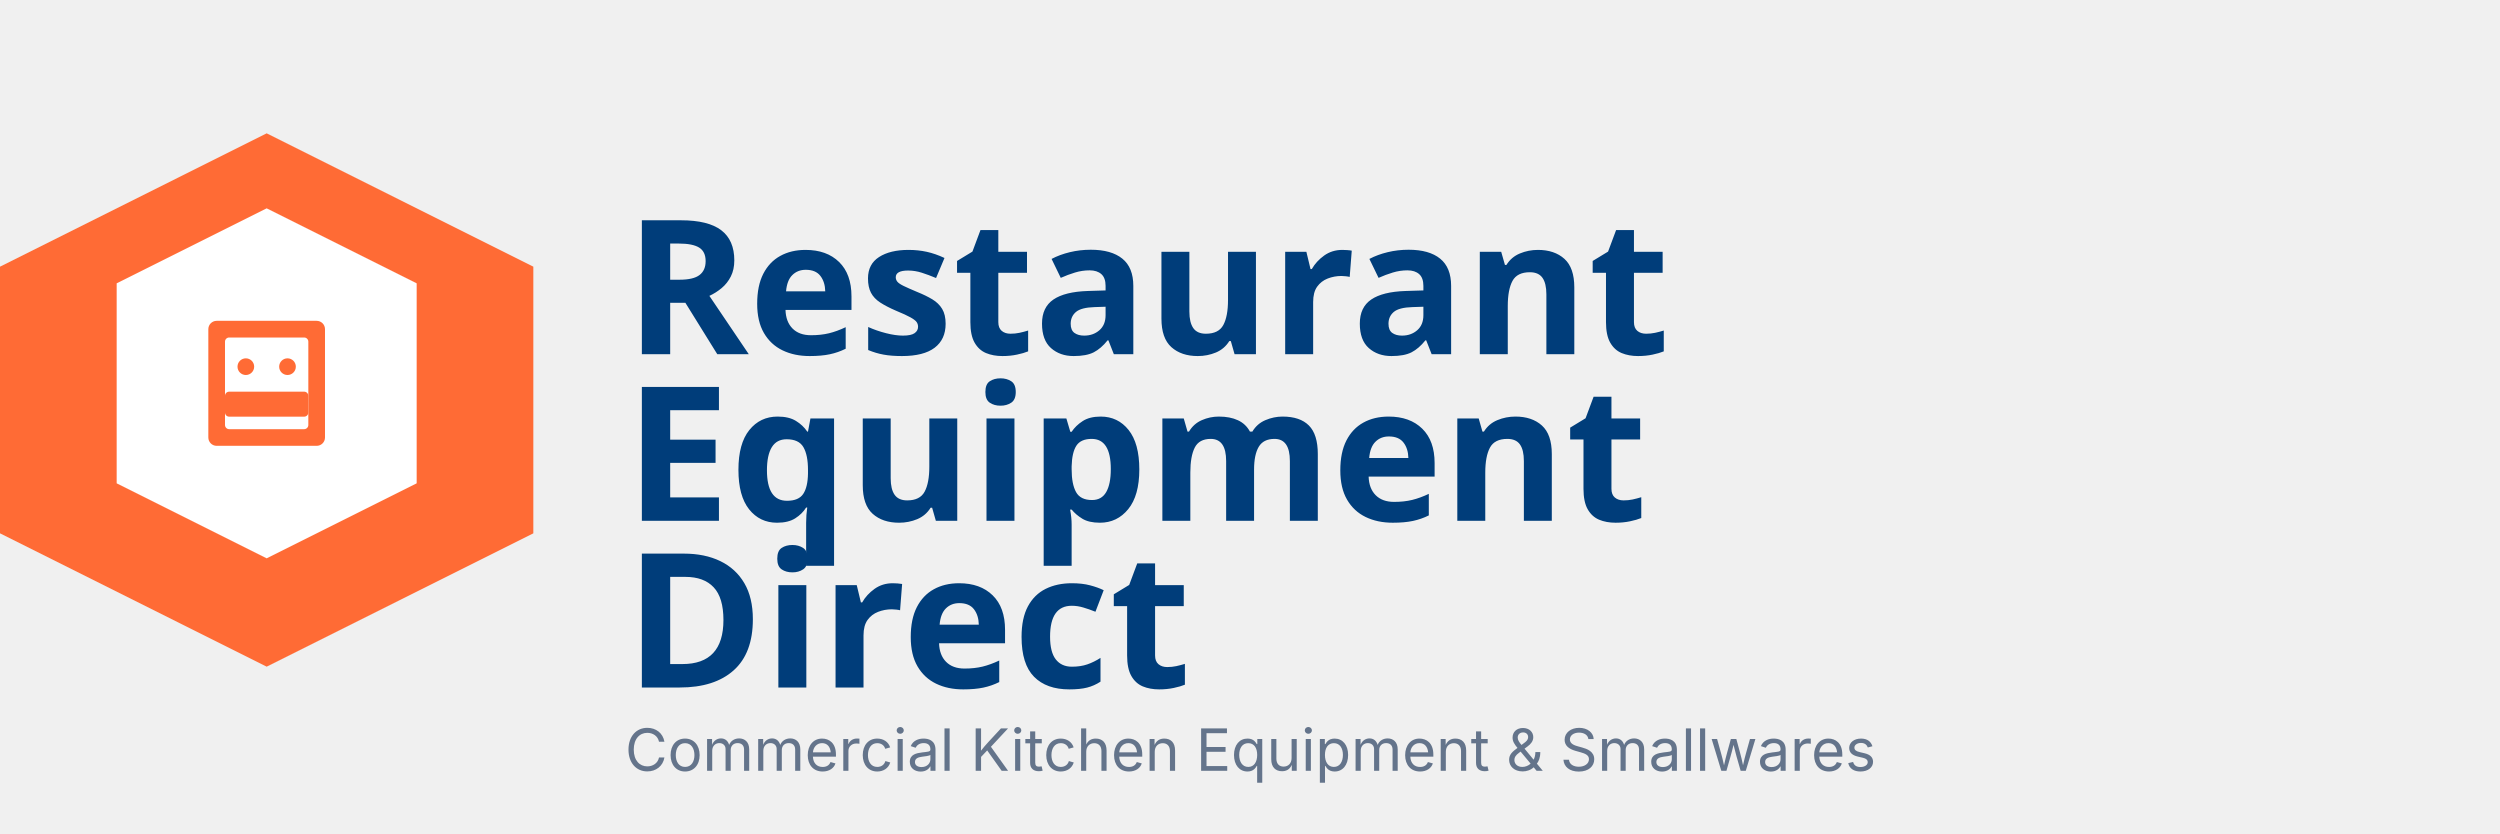
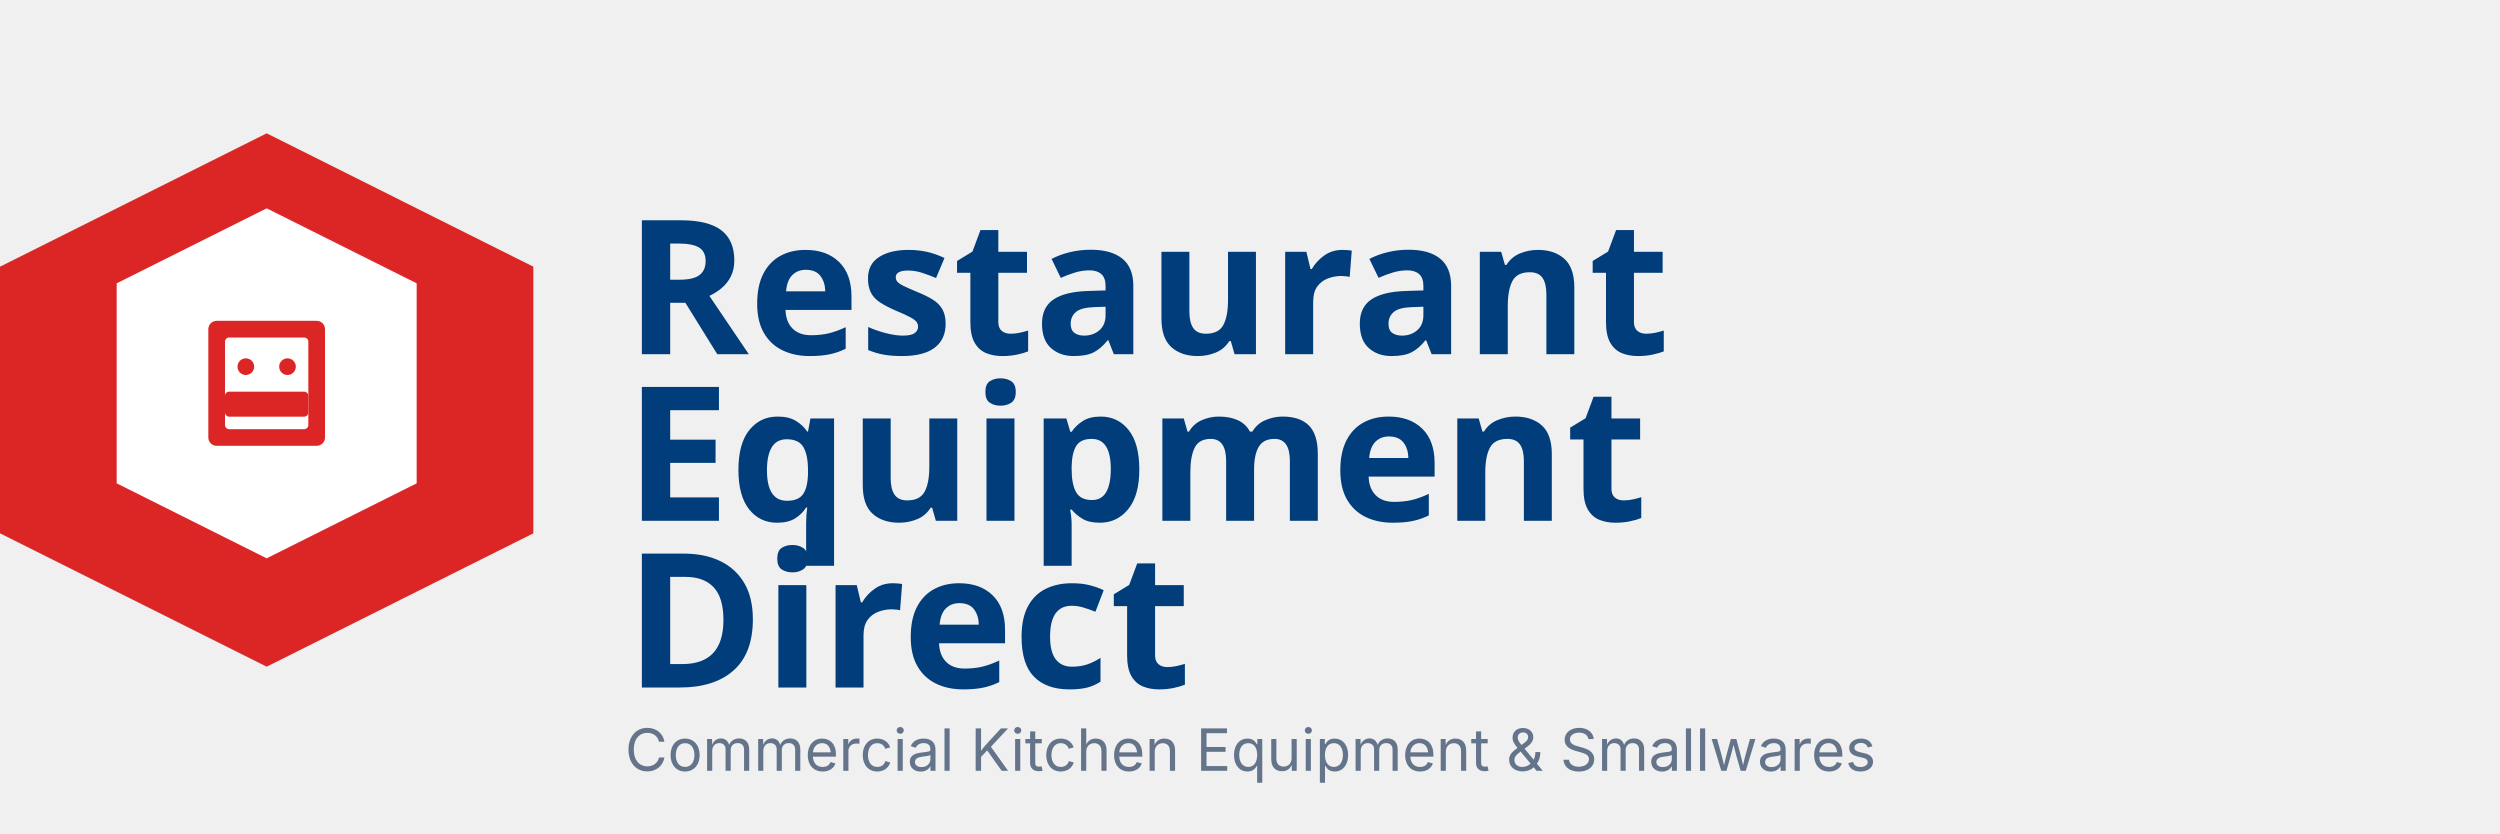
<svg xmlns="http://www.w3.org/2000/svg" width="1200" height="400" viewBox="0 0 1200 400" fill="none">
-   <path d="M128 64L256 128V256L128 320L0 256V128L128 64Z" fill="#FF6B35" />
+   <path d="M128 64L256 128V256L128 320L0 256V128L128 64Z" fill="#DC2626" />
  <path d="M128 100L200 136V232L128 268L56 232V136L128 100Z" fill="white" />
-   <rect x="100" y="154" width="56" height="60" rx="4" fill="#FF6B35" />
+   <rect x="100" y="154" width="56" height="60" rx="4" fill="#DC2626" />
  <rect x="108" y="162" width="40" height="44" rx="2" fill="white" />
-   <circle cx="118" cy="176" r="4" fill="#FF6B35" />
-   <circle cx="138" cy="176" r="4" fill="#FF6B35" />
-   <rect x="108" y="188" width="40" height="12" rx="2" fill="#FF6B35" />
+   <circle cx="118" cy="176" r="4" fill="#DC2626" />
+   <circle cx="138" cy="176" r="4" fill="#DC2626" />
+   <rect x="108" y="188" width="40" height="12" rx="2" fill="#DC2626" />
  <text x="300" y="170" font-family="Plus Jakarta Sans, sans-serif" font-size="90" font-weight="700" fill="#003D7A">Restaurant</text>
  <text x="300" y="250" font-family="Plus Jakarta Sans, sans-serif" font-size="90" font-weight="700" fill="#003D7A">Equipment</text>
  <text x="300" y="330" font-family="Plus Jakarta Sans, sans-serif" font-size="90" font-weight="700" fill="#003D7A">Direct</text>
  <text x="300" y="370" font-family="Inter, sans-serif" font-size="28" font-weight="400" fill="#64748B">Commercial Kitchen Equipment &amp; Smallwares</text>
</svg>
